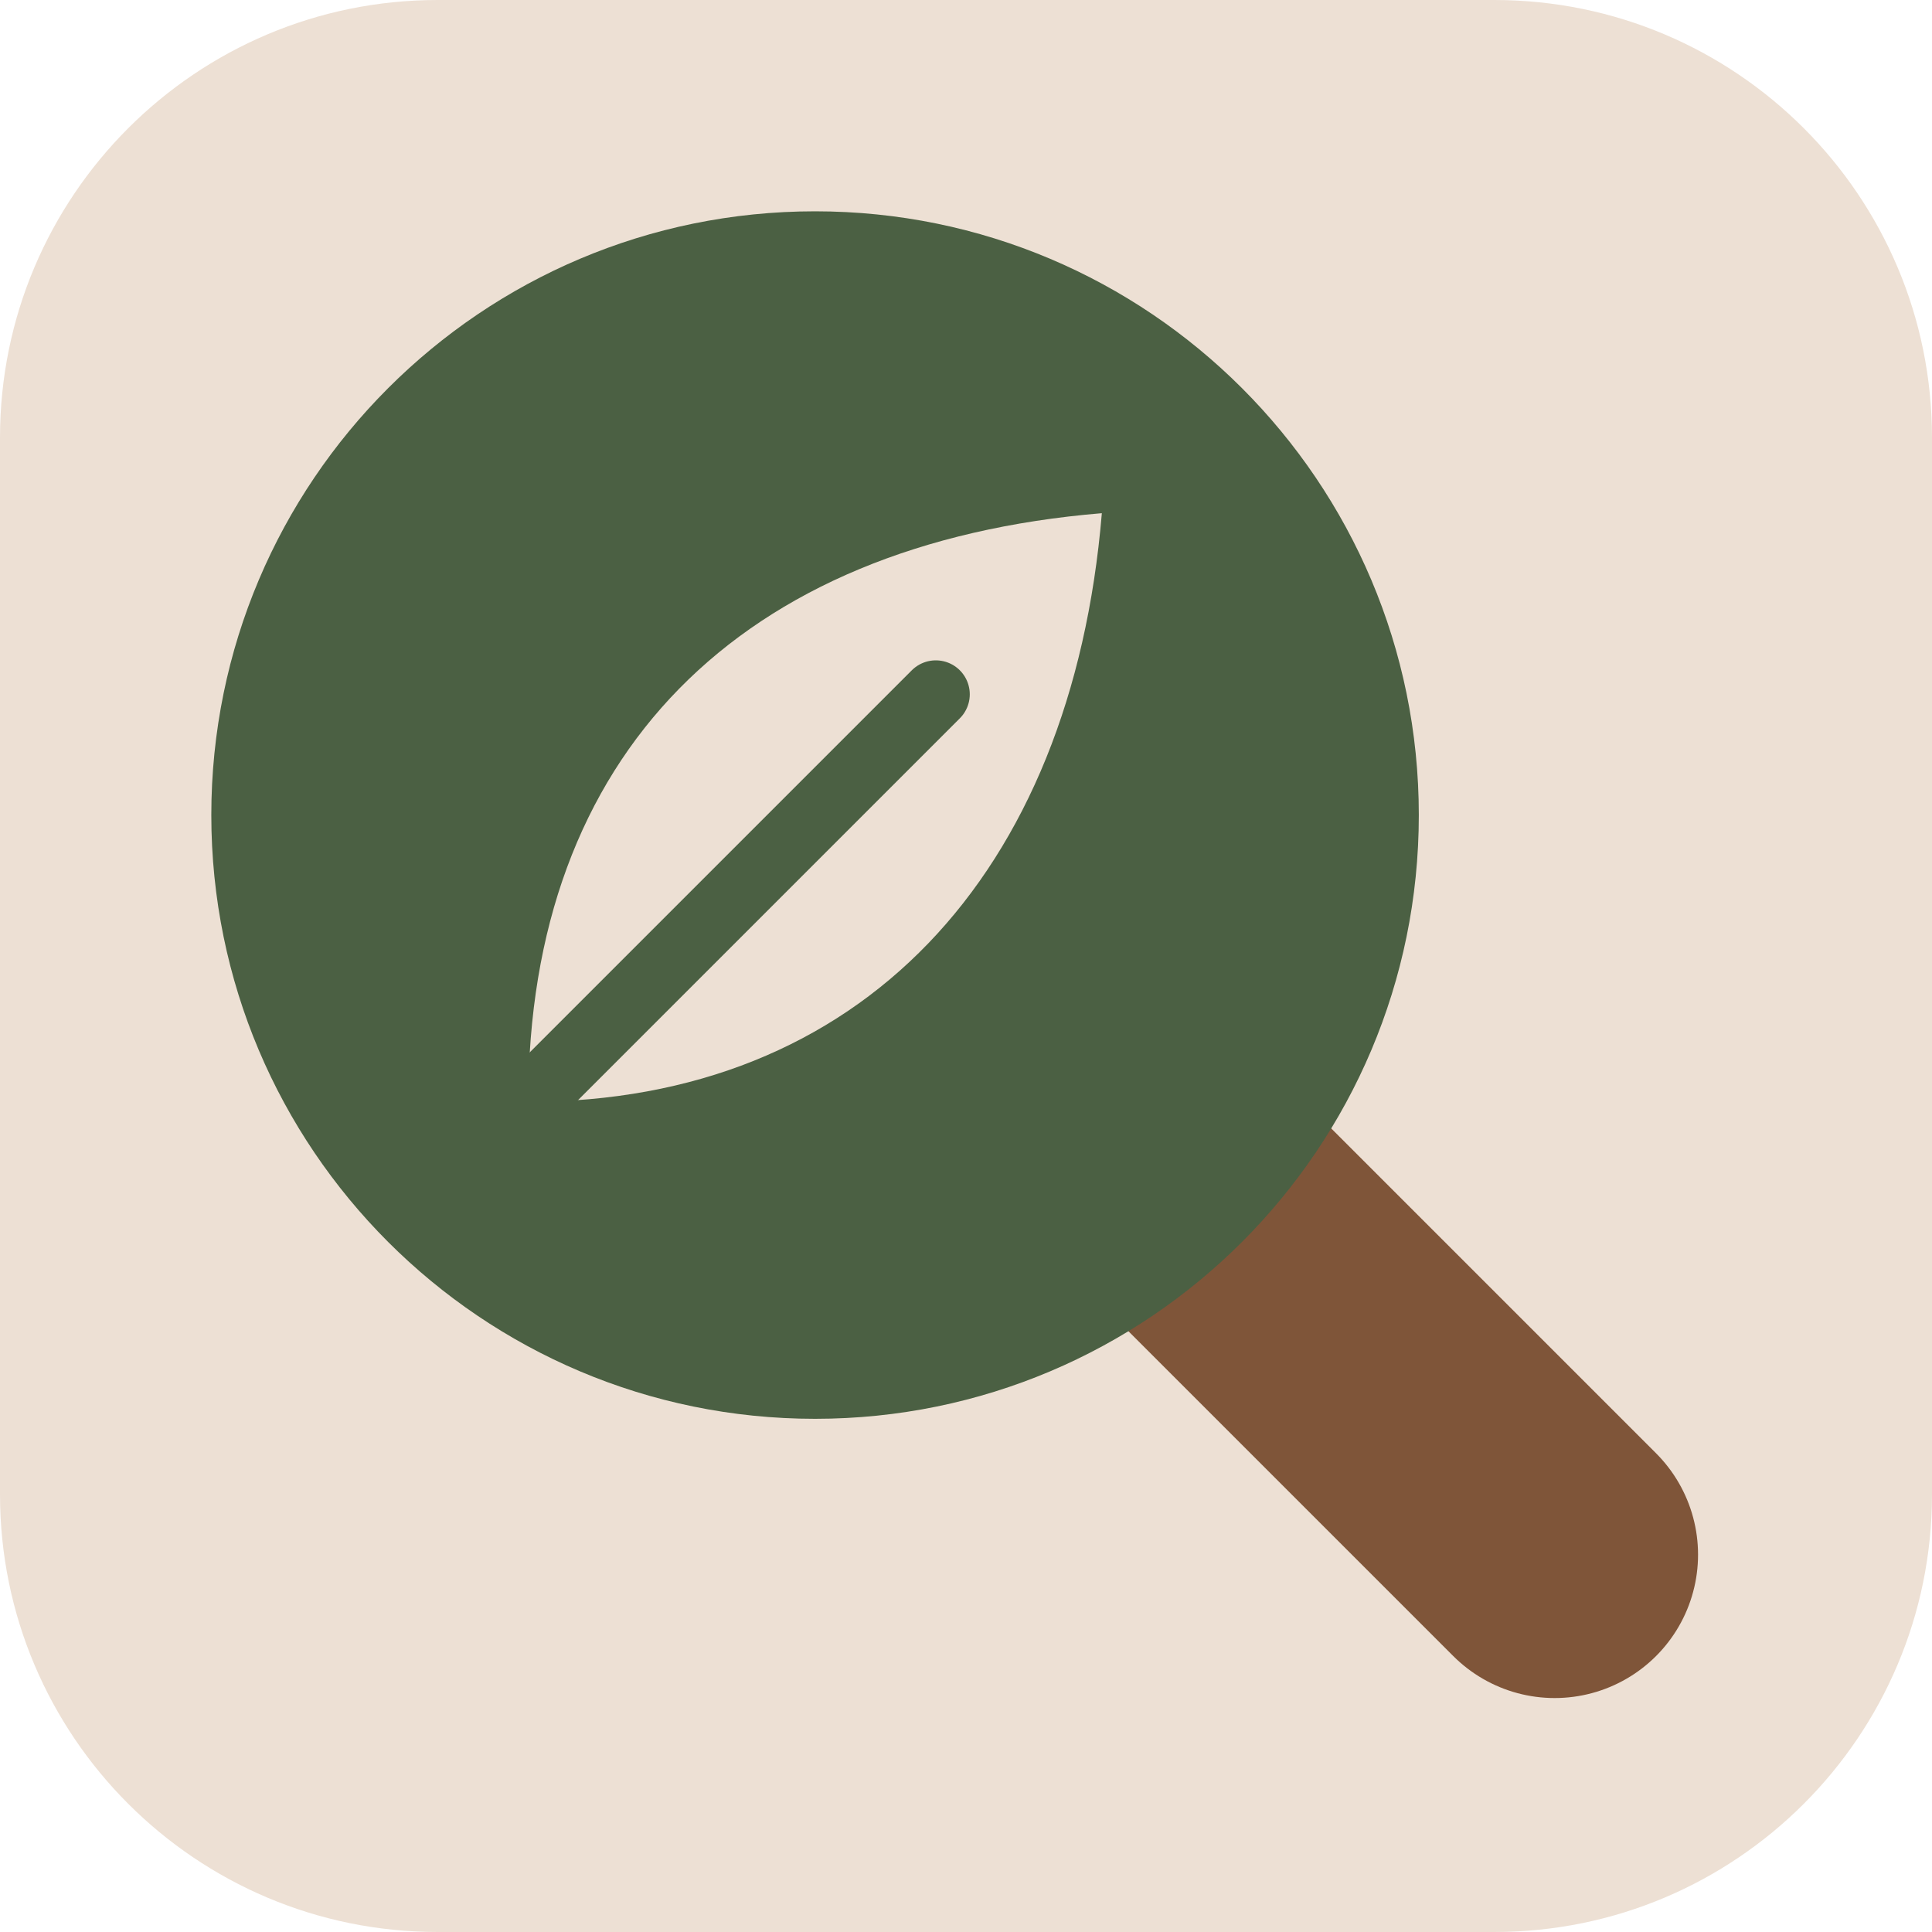
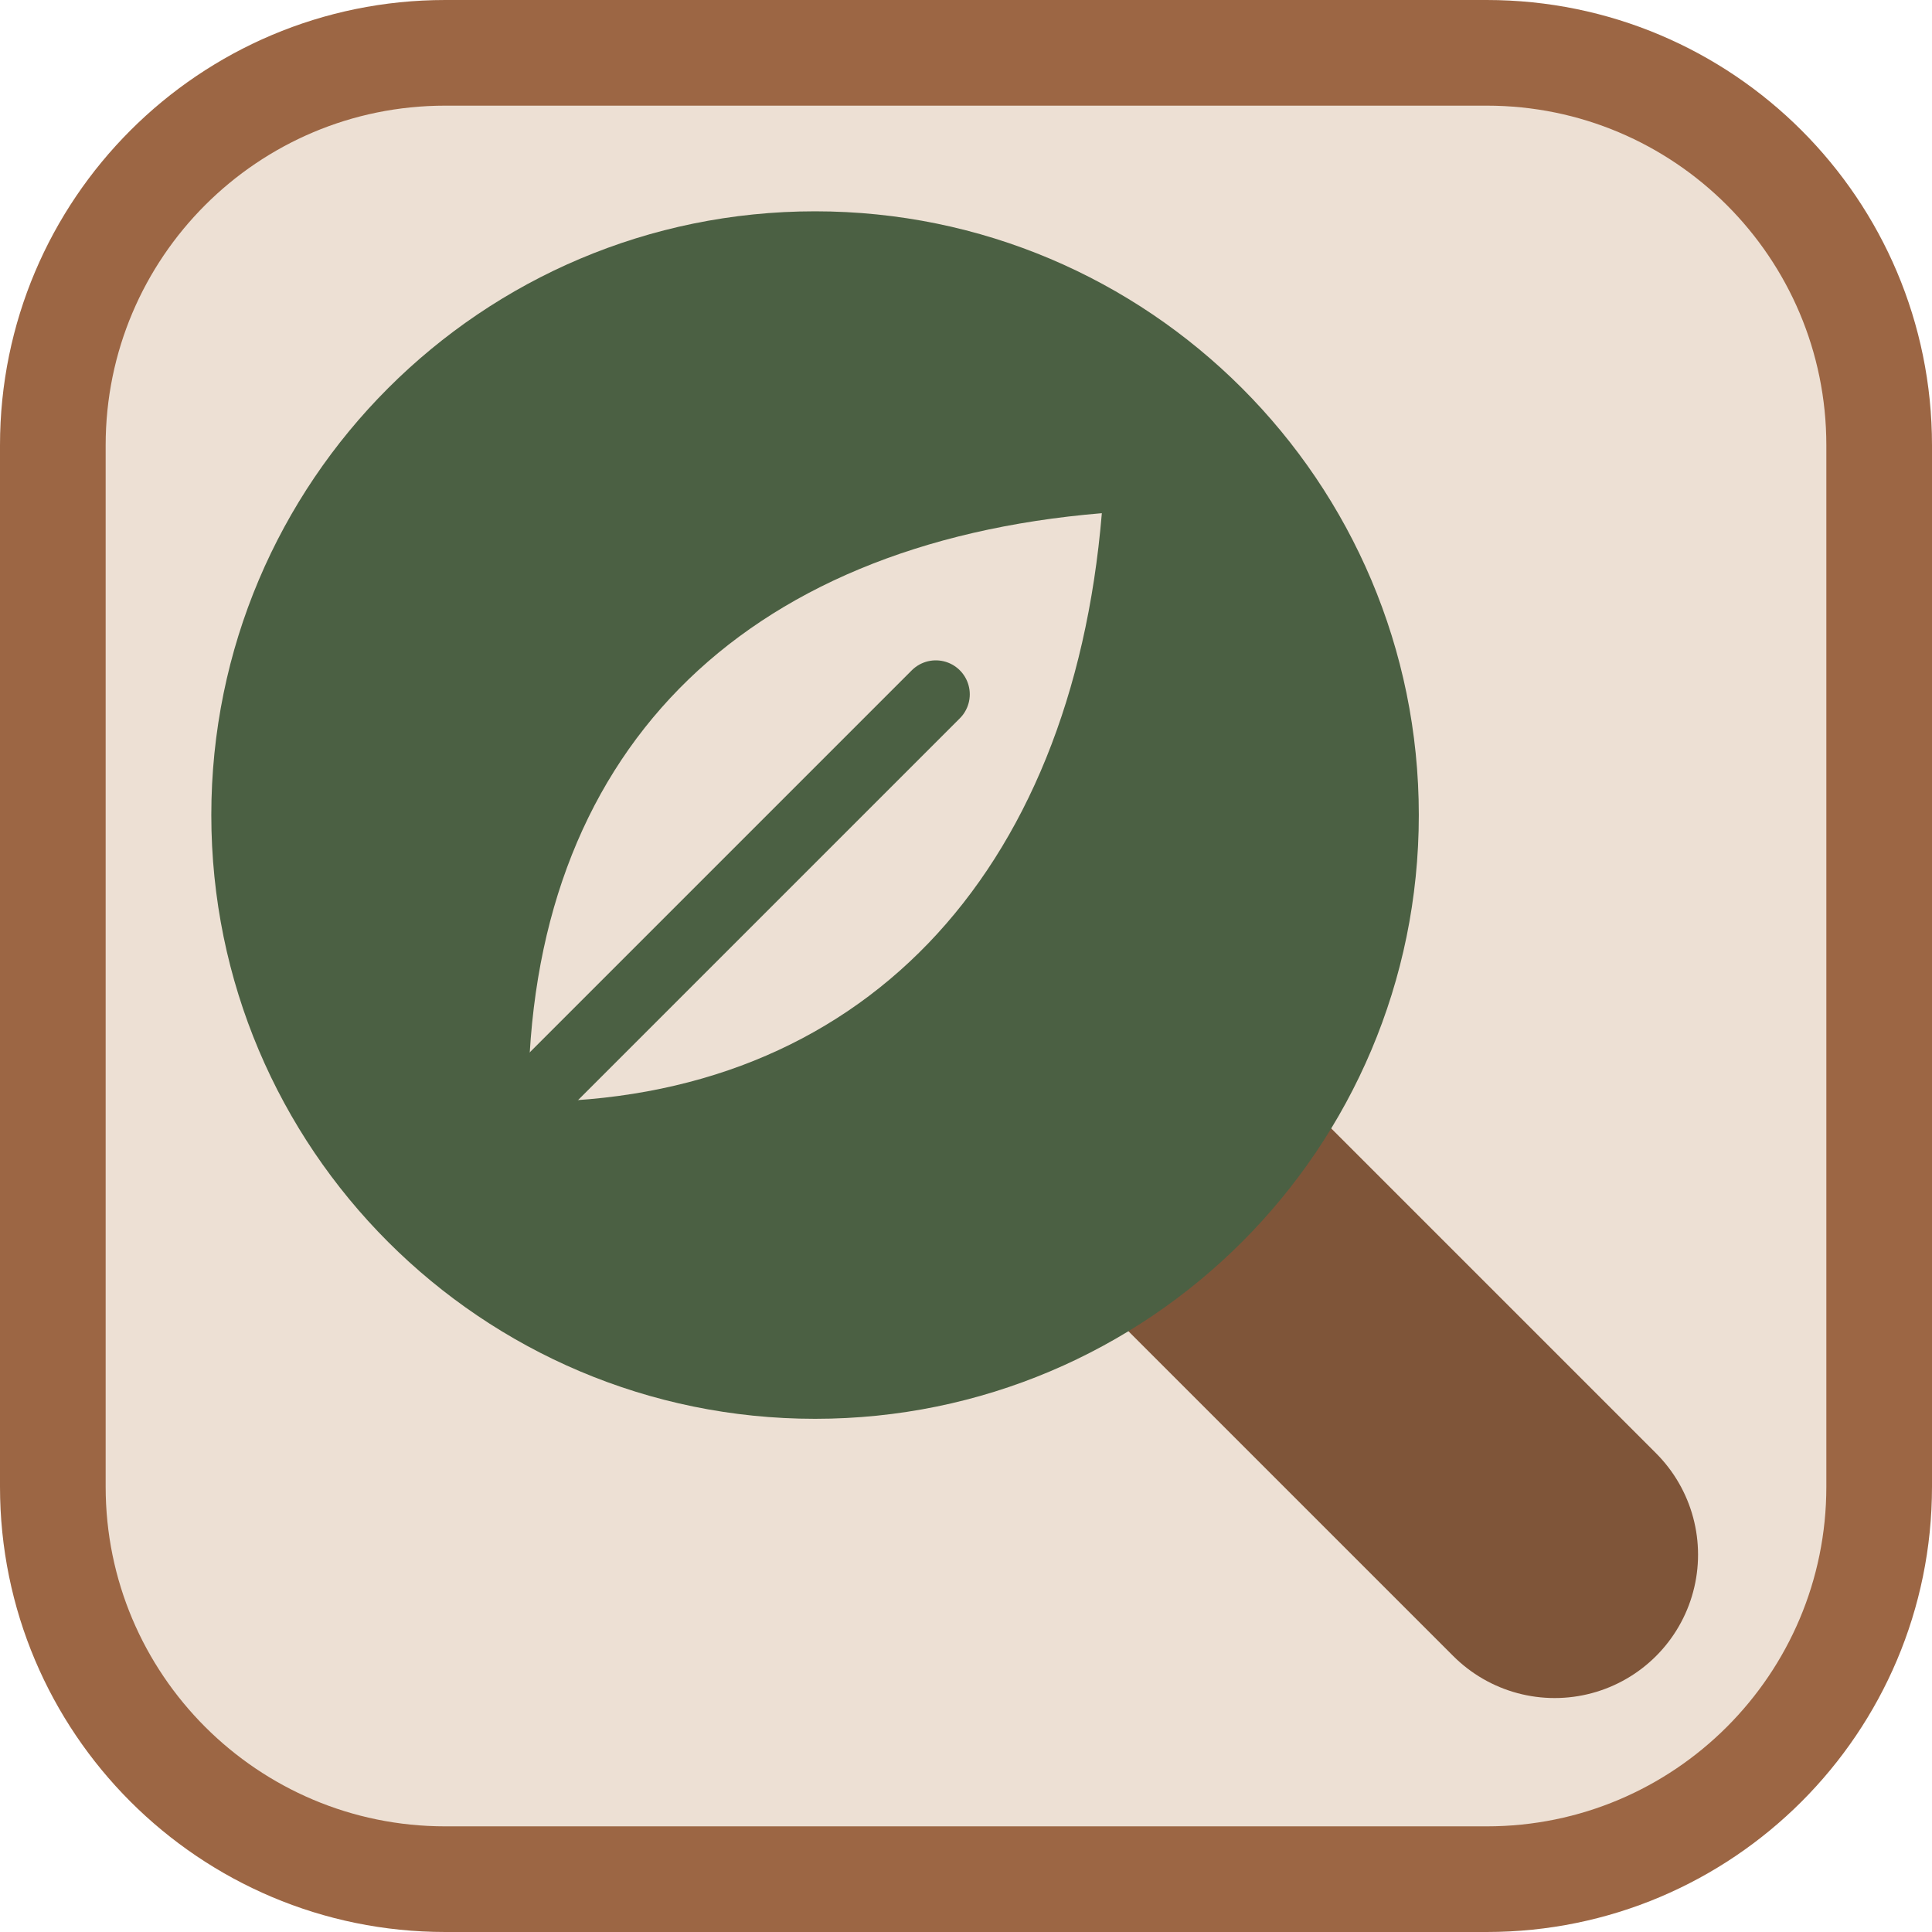
<svg xmlns="http://www.w3.org/2000/svg" viewBox="0 0 256 256">
-   <rect width="256" height="256" rx="58" fill="#EDE0D4" />
+   <rect x="7" y="7" width="242" height="242" rx="52" fill="#EDE0D4" stroke="#9C6644" stroke-width="14" />
  <line x1="150" y1="150" x2="206" y2="206" stroke="#7F5539" stroke-width="38" stroke-linecap="round" />
  <circle cx="108" cy="108" r="80" fill="#4B6043" />
  <path d="M 70,146 C 70,100 98,72 146,68 C 142,116 114,146 70,146 Z" fill="#EDE0D4" />
  <path d="M 70,146 L 124,92" stroke="#4B6043" stroke-width="9" stroke-linecap="round" />
</svg>
